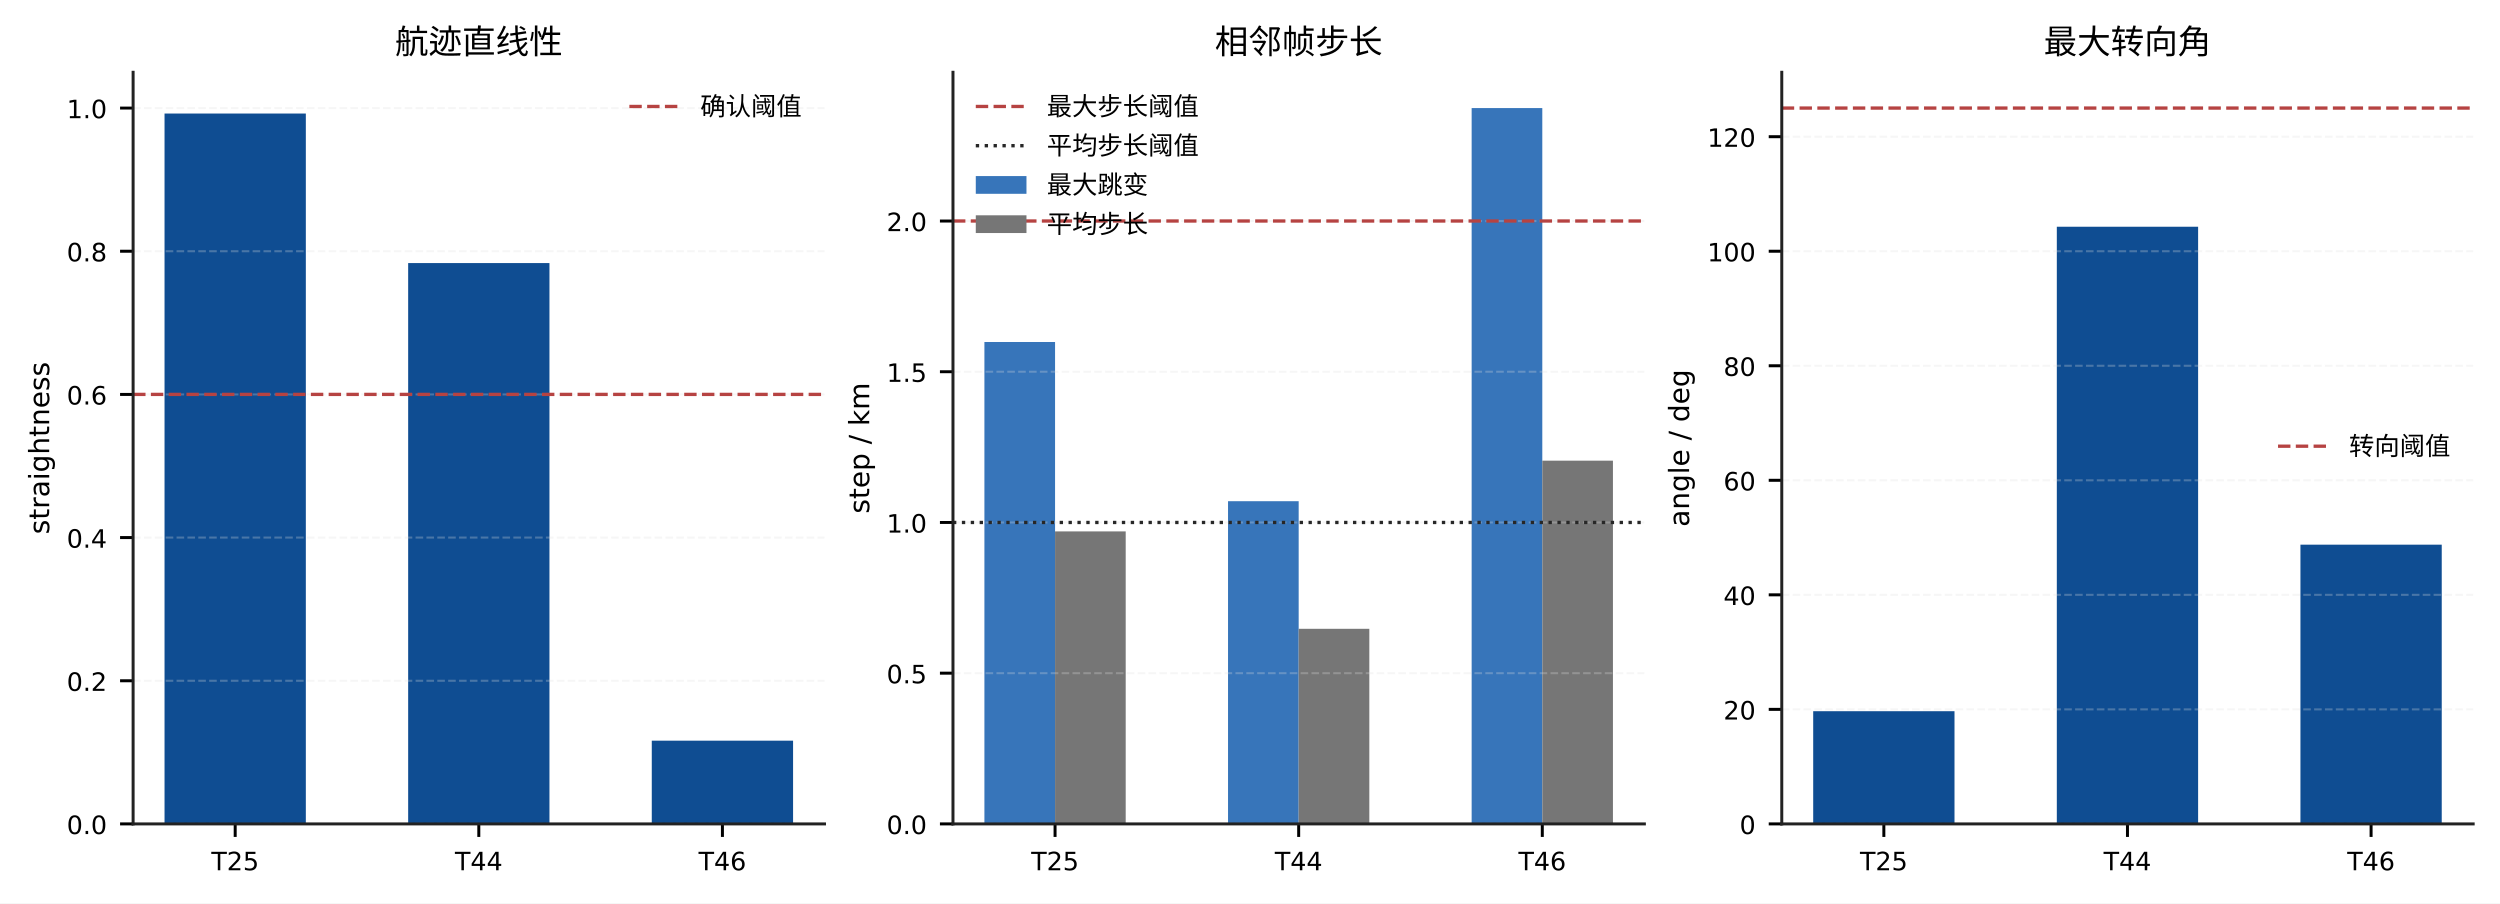
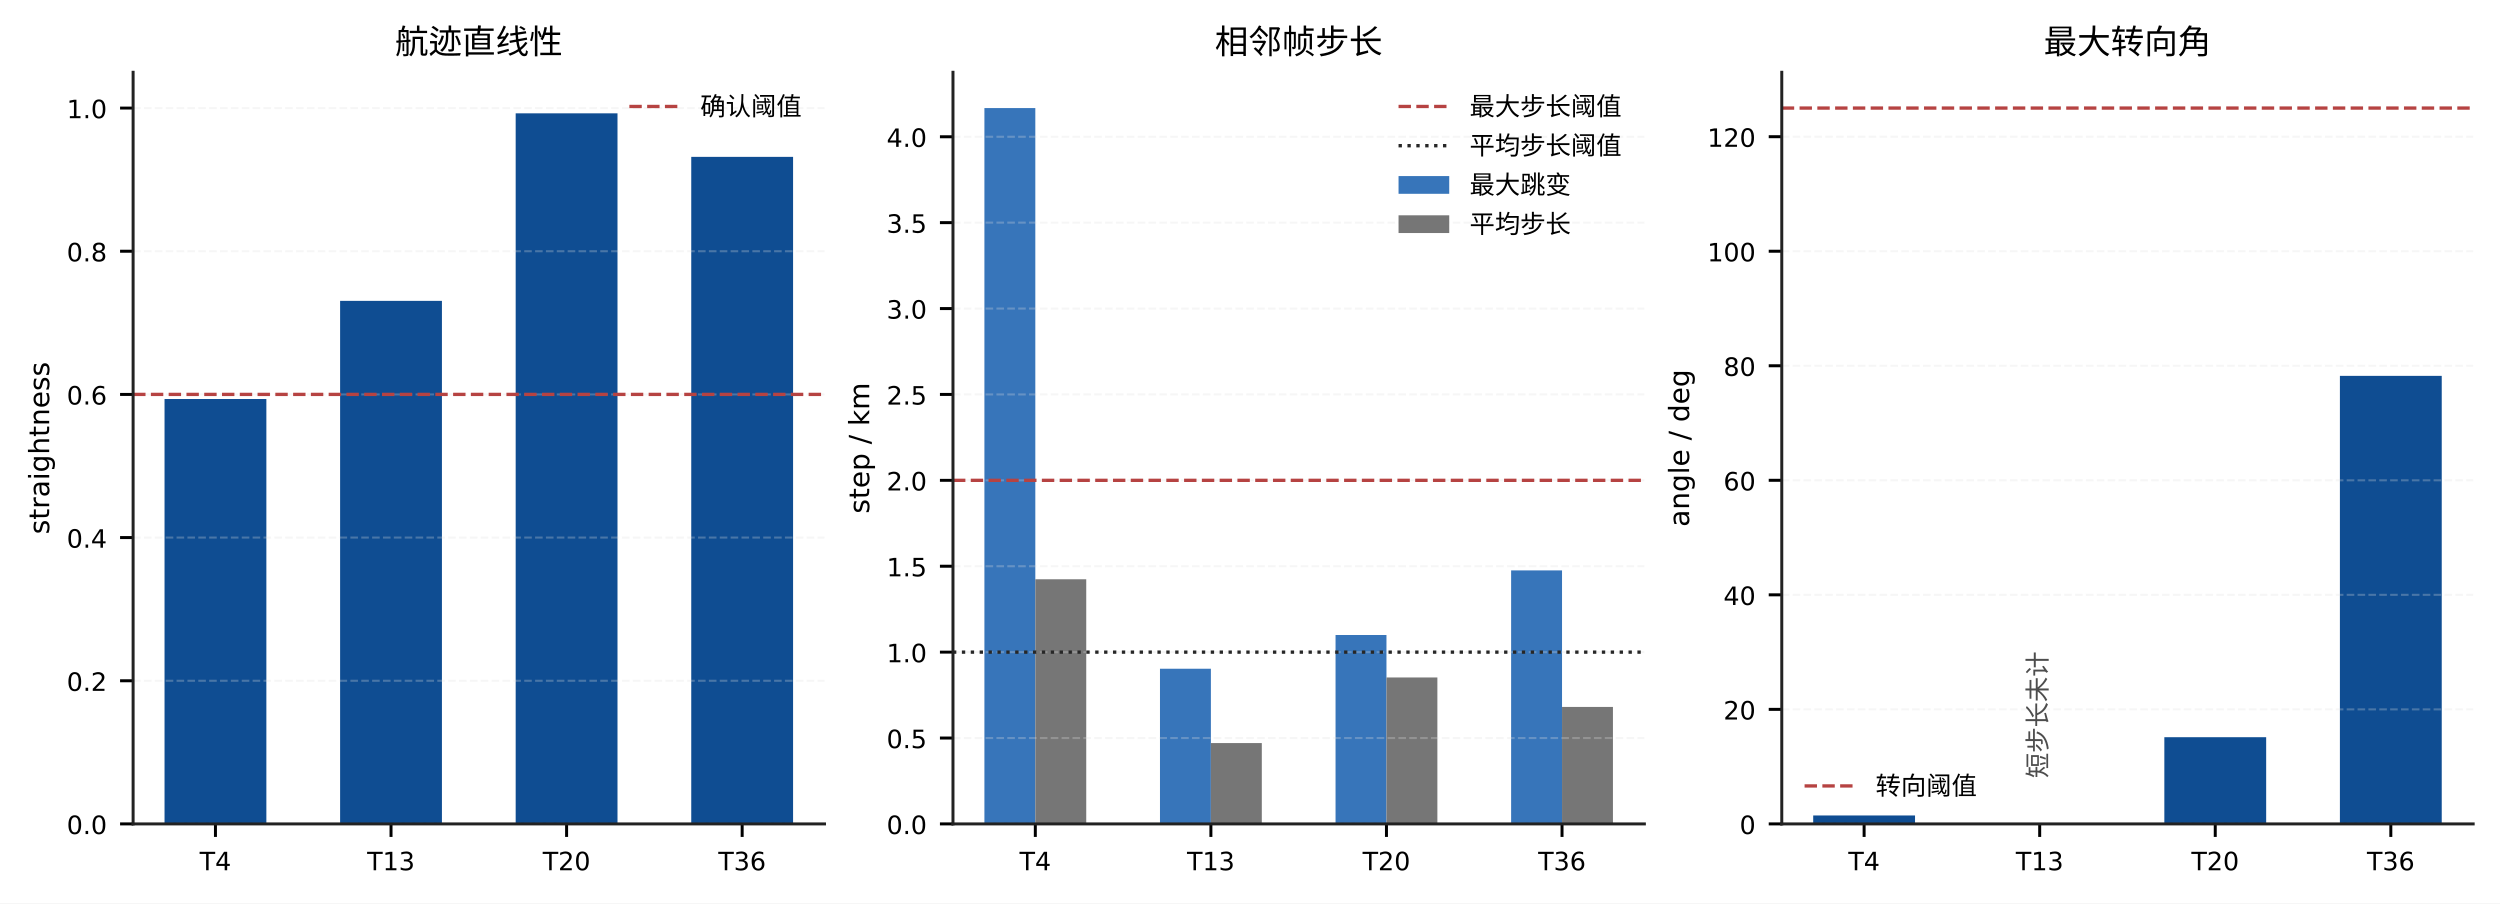
<svg xmlns="http://www.w3.org/2000/svg" xmlns:xlink="http://www.w3.org/1999/xlink" width="670.8pt" height="242.4pt" viewBox="0 0 670.8 242.4" version="1.1">
  <defs>
    <style type="text/css">*{stroke-linejoin: round; stroke-linecap: butt}</style>
  </defs>
  <g id="figure_1">
    <g id="patch_1">
      <path d="M 0 242.4  L 670.8 242.4  L 670.8 0  L 0 0  z " style="fill: #ffffff" />
    </g>
    <g id="axes_1">
      <g id="patch_2">
        <path d="M 35.716 221.073  L 221.231 221.073  L 221.231 19.394  L 35.716 19.394  z " style="fill: #ffffff" />
      </g>
      <g id="patch_3">
-         <path d="M 44.148 221.073  L 82.062 221.073  L 82.062 30.472  L 44.148 30.472  z " clip-path="url(#pb27708145b)" style="fill: #0f4d92" />
+         <path d="M 44.148 221.073  L 71.471 221.073  L 71.471 107.061  L 44.148 107.061  z " clip-path="url(#p2ac6fad73e)" style="fill: #0f4d92" />
      </g>
      <g id="patch_4">
-         <path d="M 109.516 221.073  L 147.43 221.073  L 147.43 70.592  L 109.516 70.592  z " clip-path="url(#pb27708145b)" style="fill: #0f4d92" />
+         <path d="M 91.257 221.073  L 118.58 221.073  L 118.58 80.725  L 91.257 80.725  z " clip-path="url(#p2ac6fad73e)" style="fill: #0f4d92" />
      </g>
      <g id="patch_5">
-         <path d="M 174.884 221.073  L 212.798 221.073  L 212.798 198.736  L 174.884 198.736  z " clip-path="url(#pb27708145b)" style="fill: #0f4d92" />
+         <path d="M 138.366 221.073  L 165.689 221.073  L 165.689 30.404  L 138.366 30.404  z " clip-path="url(#p2ac6fad73e)" style="fill: #0f4d92" />
+       </g>
+       <g id="patch_6">
+         <path d="M 185.475 221.073  L 212.798 221.073  L 212.798 42.083  L 185.475 42.083  z " clip-path="url(#p2ac6fad73e)" style="fill: #0f4d92" />
      </g>
      <g id="matplotlib.axis_1">
        <g id="xtick_1">
          <g id="line2d_1">
            <defs>
-               <path id="ma28306d5e5" d="M 0 0  L 0 3.5  " style="stroke: #000000; stroke-width: 0.8" />
+               <path id="m07ce6a4bc1" d="M 0 0  L 0 3.5  " style="stroke: #000000; stroke-width: 0.8" />
            </defs>
            <g>
-               <use xlink:href="#ma28306d5e5" x="63.105" y="221.073" style="stroke: #000000; stroke-width: 0.8" />
+               <use xlink:href="#m07ce6a4bc1" x="57.81" y="221.073" style="stroke: #000000; stroke-width: 0.8" />
            </g>
          </g>
          <g id="text_1">
-             <text style="font-size: 6.8px; font-family: 'Microsoft YaHei', 'SimHei', 'Arial Unicode MS', 'DejaVu Sans', sans-serif; text-anchor: middle" x="63.105" y="233.509" transform="rotate(-0 63.10484 233.5091)">T25</text>
+             <text style="font-size: 6.8px; font-family: 'Microsoft YaHei', 'SimHei', 'Arial Unicode MS', 'DejaVu Sans', sans-serif; text-anchor: middle" x="57.81" y="233.509" transform="rotate(-0 57.80965 233.5091)">T4</text>
          </g>
        </g>
        <g id="xtick_2">
          <g id="line2d_2">
            <g>
-               <use xlink:href="#ma28306d5e5" x="128.473" y="221.073" style="stroke: #000000; stroke-width: 0.8" />
+               <use xlink:href="#m07ce6a4bc1" x="104.919" y="221.073" style="stroke: #000000; stroke-width: 0.8" />
            </g>
          </g>
          <g id="text_2">
-             <text style="font-size: 6.8px; font-family: 'Microsoft YaHei', 'SimHei', 'Arial Unicode MS', 'DejaVu Sans', sans-serif; text-anchor: middle" x="128.473" y="233.509" transform="rotate(-0 128.4731 233.5091)">T44</text>
+             <text style="font-size: 6.8px; font-family: 'Microsoft YaHei', 'SimHei', 'Arial Unicode MS', 'DejaVu Sans', sans-serif; text-anchor: middle" x="104.919" y="233.509" transform="rotate(-0 104.9186 233.5091)">T13</text>
          </g>
        </g>
        <g id="xtick_3">
          <g id="line2d_3">
            <g>
-               <use xlink:href="#ma28306d5e5" x="193.841" y="221.073" style="stroke: #000000; stroke-width: 0.8" />
+               <use xlink:href="#m07ce6a4bc1" x="152.028" y="221.073" style="stroke: #000000; stroke-width: 0.8" />
            </g>
          </g>
          <g id="text_3">
-             <text style="font-size: 6.8px; font-family: 'Microsoft YaHei', 'SimHei', 'Arial Unicode MS', 'DejaVu Sans', sans-serif; text-anchor: middle" x="193.841" y="233.509" transform="rotate(-0 193.8413 233.5091)">T46</text>
+             <text style="font-size: 6.8px; font-family: 'Microsoft YaHei', 'SimHei', 'Arial Unicode MS', 'DejaVu Sans', sans-serif; text-anchor: middle" x="152.028" y="233.509" transform="rotate(-0 152.0275 233.5091)">T20</text>
+           </g>
+         </g>
+         <g id="xtick_4">
+           <g id="line2d_4">
+             <g>
+               <use xlink:href="#m07ce6a4bc1" x="199.136" y="221.073" style="stroke: #000000; stroke-width: 0.8" />
+             </g>
+           </g>
+           <g id="text_4">
+             <text style="font-size: 6.8px; font-family: 'Microsoft YaHei', 'SimHei', 'Arial Unicode MS', 'DejaVu Sans', sans-serif; text-anchor: middle" x="199.136" y="233.509" transform="rotate(-0 199.1365 233.5091)">T36</text>
          </g>
        </g>
      </g>
      <g id="matplotlib.axis_2">
        <g id="ytick_1">
-           <g id="line2d_4">
-             <path d="M 35.716 221.073  L 221.231 221.073  " clip-path="url(#pb27708145b)" style="fill: none; stroke-dasharray: 2.035,0.88; stroke-dashoffset: 0; stroke: #dddddd; stroke-opacity: 0.28; stroke-width: 0.55" />
-           </g>
          <g id="line2d_5">
+             <path d="M 35.716 221.073  L 221.231 221.073  " clip-path="url(#p2ac6fad73e)" style="fill: none; stroke-dasharray: 2.035,0.88; stroke-dashoffset: 0; stroke: #dddddd; stroke-opacity: 0.28; stroke-width: 0.55" />
+           </g>
+           <g id="line2d_6">
            <defs>
-               <path id="m99a72891ca" d="M 0 0  L -3.5 0  " style="stroke: #000000; stroke-width: 0.8" />
+               <path id="m6a4cc29d88" d="M 0 0  L -3.5 0  " style="stroke: #000000; stroke-width: 0.8" />
            </defs>
            <g>
-               <use xlink:href="#m99a72891ca" x="35.716" y="221.073" style="stroke: #000000; stroke-width: 0.8" />
-             </g>
-           </g>
-           <g id="text_4">
+               <use xlink:href="#m6a4cc29d88" x="35.716" y="221.073" style="stroke: #000000; stroke-width: 0.8" />
+             </g>
+           </g>
+           <g id="text_5">
            <text style="font-size: 6.8px; font-family: 'Microsoft YaHei', 'SimHei', 'Arial Unicode MS', 'DejaVu Sans', sans-serif; text-anchor: end" x="28.716" y="223.791" transform="rotate(-0 28.71556 223.7912)">0.0</text>
          </g>
        </g>
        <g id="ytick_2">
-           <g id="line2d_6">
-             <path d="M 35.716 182.658  L 221.231 182.658  " clip-path="url(#pb27708145b)" style="fill: none; stroke-dasharray: 2.035,0.88; stroke-dashoffset: 0; stroke: #dddddd; stroke-opacity: 0.28; stroke-width: 0.55" />
-           </g>
          <g id="line2d_7">
-             <g>
-               <use xlink:href="#m99a72891ca" x="35.716" y="182.658" style="stroke: #000000; stroke-width: 0.8" />
-             </g>
-           </g>
-           <g id="text_5">
+             <path d="M 35.716 182.658  L 221.231 182.658  " clip-path="url(#p2ac6fad73e)" style="fill: none; stroke-dasharray: 2.035,0.88; stroke-dashoffset: 0; stroke: #dddddd; stroke-opacity: 0.28; stroke-width: 0.55" />
+           </g>
+           <g id="line2d_8">
+             <g>
+               <use xlink:href="#m6a4cc29d88" x="35.716" y="182.658" style="stroke: #000000; stroke-width: 0.8" />
+             </g>
+           </g>
+           <g id="text_6">
            <text style="font-size: 6.8px; font-family: 'Microsoft YaHei', 'SimHei', 'Arial Unicode MS', 'DejaVu Sans', sans-serif; text-anchor: end" x="28.716" y="185.376" transform="rotate(-0 28.71556 185.3762)">0.2</text>
          </g>
        </g>
        <g id="ytick_3">
-           <g id="line2d_8">
-             <path d="M 35.716 144.243  L 221.231 144.243  " clip-path="url(#pb27708145b)" style="fill: none; stroke-dasharray: 2.035,0.88; stroke-dashoffset: 0; stroke: #dddddd; stroke-opacity: 0.28; stroke-width: 0.55" />
-           </g>
          <g id="line2d_9">
-             <g>
-               <use xlink:href="#m99a72891ca" x="35.716" y="144.243" style="stroke: #000000; stroke-width: 0.8" />
-             </g>
-           </g>
-           <g id="text_6">
+             <path d="M 35.716 144.243  L 221.231 144.243  " clip-path="url(#p2ac6fad73e)" style="fill: none; stroke-dasharray: 2.035,0.88; stroke-dashoffset: 0; stroke: #dddddd; stroke-opacity: 0.28; stroke-width: 0.55" />
+           </g>
+           <g id="line2d_10">
+             <g>
+               <use xlink:href="#m6a4cc29d88" x="35.716" y="144.243" style="stroke: #000000; stroke-width: 0.8" />
+             </g>
+           </g>
+           <g id="text_7">
            <text style="font-size: 6.8px; font-family: 'Microsoft YaHei', 'SimHei', 'Arial Unicode MS', 'DejaVu Sans', sans-serif; text-anchor: end" x="28.716" y="146.961" transform="rotate(-0 28.71556 146.9611)">0.4</text>
          </g>
        </g>
        <g id="ytick_4">
-           <g id="line2d_10">
-             <path d="M 35.716 105.828  L 221.231 105.828  " clip-path="url(#pb27708145b)" style="fill: none; stroke-dasharray: 2.035,0.88; stroke-dashoffset: 0; stroke: #dddddd; stroke-opacity: 0.28; stroke-width: 0.55" />
-           </g>
          <g id="line2d_11">
-             <g>
-               <use xlink:href="#m99a72891ca" x="35.716" y="105.828" style="stroke: #000000; stroke-width: 0.8" />
-             </g>
-           </g>
-           <g id="text_7">
+             <path d="M 35.716 105.828  L 221.231 105.828  " clip-path="url(#p2ac6fad73e)" style="fill: none; stroke-dasharray: 2.035,0.88; stroke-dashoffset: 0; stroke: #dddddd; stroke-opacity: 0.28; stroke-width: 0.55" />
+           </g>
+           <g id="line2d_12">
+             <g>
+               <use xlink:href="#m6a4cc29d88" x="35.716" y="105.828" style="stroke: #000000; stroke-width: 0.8" />
+             </g>
+           </g>
+           <g id="text_8">
            <text style="font-size: 6.8px; font-family: 'Microsoft YaHei', 'SimHei', 'Arial Unicode MS', 'DejaVu Sans', sans-serif; text-anchor: end" x="28.716" y="108.546" transform="rotate(-0 28.71556 108.5461)">0.6</text>
          </g>
        </g>
        <g id="ytick_5">
-           <g id="line2d_12">
-             <path d="M 35.716 67.413  L 221.231 67.413  " clip-path="url(#pb27708145b)" style="fill: none; stroke-dasharray: 2.035,0.88; stroke-dashoffset: 0; stroke: #dddddd; stroke-opacity: 0.28; stroke-width: 0.55" />
-           </g>
          <g id="line2d_13">
-             <g>
-               <use xlink:href="#m99a72891ca" x="35.716" y="67.413" style="stroke: #000000; stroke-width: 0.8" />
-             </g>
-           </g>
-           <g id="text_8">
+             <path d="M 35.716 67.413  L 221.231 67.413  " clip-path="url(#p2ac6fad73e)" style="fill: none; stroke-dasharray: 2.035,0.88; stroke-dashoffset: 0; stroke: #dddddd; stroke-opacity: 0.28; stroke-width: 0.55" />
+           </g>
+           <g id="line2d_14">
+             <g>
+               <use xlink:href="#m6a4cc29d88" x="35.716" y="67.413" style="stroke: #000000; stroke-width: 0.8" />
+             </g>
+           </g>
+           <g id="text_9">
            <text style="font-size: 6.8px; font-family: 'Microsoft YaHei', 'SimHei', 'Arial Unicode MS', 'DejaVu Sans', sans-serif; text-anchor: end" x="28.716" y="70.131" transform="rotate(-0 28.71556 70.13105)">0.8</text>
          </g>
        </g>
        <g id="ytick_6">
-           <g id="line2d_14">
-             <path d="M 35.716 28.998  L 221.231 28.998  " clip-path="url(#pb27708145b)" style="fill: none; stroke-dasharray: 2.035,0.88; stroke-dashoffset: 0; stroke: #dddddd; stroke-opacity: 0.28; stroke-width: 0.55" />
-           </g>
          <g id="line2d_15">
-             <g>
-               <use xlink:href="#m99a72891ca" x="35.716" y="28.998" style="stroke: #000000; stroke-width: 0.8" />
-             </g>
-           </g>
-           <g id="text_9">
+             <path d="M 35.716 28.998  L 221.231 28.998  " clip-path="url(#p2ac6fad73e)" style="fill: none; stroke-dasharray: 2.035,0.88; stroke-dashoffset: 0; stroke: #dddddd; stroke-opacity: 0.28; stroke-width: 0.55" />
+           </g>
+           <g id="line2d_16">
+             <g>
+               <use xlink:href="#m6a4cc29d88" x="35.716" y="28.998" style="stroke: #000000; stroke-width: 0.8" />
+             </g>
+           </g>
+           <g id="text_10">
            <text style="font-size: 6.8px; font-family: 'Microsoft YaHei', 'SimHei', 'Arial Unicode MS', 'DejaVu Sans', sans-serif; text-anchor: end" x="28.716" y="31.716" transform="rotate(-0 28.71556 31.71601)">1.0</text>
          </g>
        </g>
-         <g id="text_10">
+         <g id="text_11">
          <text style="font-size: 7.5px; font-family: 'Microsoft YaHei', 'SimHei', 'Arial Unicode MS', 'DejaVu Sans', sans-serif; text-anchor: middle" x="13.195" y="120.234" transform="rotate(-90 13.19531 120.2339)">straightness</text>
        </g>
      </g>
-       <g id="line2d_16">
-         <path d="M 35.716 105.828  L 221.231 105.828  " clip-path="url(#pb27708145b)" style="fill: none; stroke-dasharray: 3.33,1.44; stroke-dashoffset: 0; stroke: #b64342; stroke-width: 0.9" />
-       </g>
-       <g id="patch_6">
+       <g id="line2d_17">
+         <path d="M 35.716 105.828  L 221.231 105.828  " clip-path="url(#p2ac6fad73e)" style="fill: none; stroke-dasharray: 3.33,1.44; stroke-dashoffset: 0; stroke: #b64342; stroke-width: 0.9" />
+       </g>
+       <g id="patch_7">
        <path d="M 35.716 221.073  L 35.716 19.394  " style="fill: none; stroke: #222222; stroke-width: 0.8; stroke-linejoin: miter; stroke-linecap: square" />
      </g>
-       <g id="patch_7">
+       <g id="patch_8">
        <path d="M 35.716 221.073  L 221.231 221.073  " style="fill: none; stroke: #222222; stroke-width: 0.8; stroke-linejoin: miter; stroke-linecap: square" />
      </g>
-       <g id="text_11">
+       <g id="text_12">
        <text style="font-size: 9px; font-family: 'Microsoft YaHei', 'SimHei', 'Arial Unicode MS', 'DejaVu Sans', sans-serif; text-anchor: middle" x="128.473" y="14.394" transform="rotate(-0 128.4731 14.39438)">航迹直线性</text>
      </g>
      <g id="legend_1">
-         <g id="line2d_17">
+         <g id="line2d_18">
          <path d="M 168.871 28.57  L 175.671 28.57  L 182.471 28.57  " style="fill: none; stroke-dasharray: 3.33,1.44; stroke-dashoffset: 0; stroke: #b64342; stroke-width: 0.9" />
        </g>
-         <g id="text_12">
+         <g id="text_13">
          <text style="font-size: 6.8px; font-family: 'Microsoft YaHei', 'SimHei', 'Arial Unicode MS', 'DejaVu Sans', sans-serif; text-anchor: start" x="187.911" y="30.95" transform="rotate(-0 187.9106 30.95012)">确认阈值</text>
        </g>
      </g>
    </g>
    <g id="axes_2">
-       <g id="patch_8">
+       <g id="patch_9">
        <path d="M 255.703 221.073  L 441.218 221.073  L 441.218 19.394  L 255.703 19.394  z " style="fill: #ffffff" />
      </g>
-       <g id="patch_9">
-         <path d="M 264.136 221.073  L 283.093 221.073  L 283.093 91.765  L 264.136 91.765  z " clip-path="url(#p3ce27d2a89)" style="fill: #3775ba" />
-       </g>
      <g id="patch_10">
-         <path d="M 329.504 221.073  L 348.461 221.073  L 348.461 134.475  L 329.504 134.475  z " clip-path="url(#p3ce27d2a89)" style="fill: #3775ba" />
+         <path d="M 264.136 221.073  L 277.797 221.073  L 277.797 28.998  L 264.136 28.998  z " clip-path="url(#p04aaf8a6c7)" style="fill: #3775ba" />
      </g>
      <g id="patch_11">
-         <path d="M 394.872 221.073  L 413.829 221.073  L 413.829 28.998  L 394.872 28.998  z " clip-path="url(#p3ce27d2a89)" style="fill: #3775ba" />
+         <path d="M 311.245 221.073  L 324.906 221.073  L 324.906 179.431  L 311.245 179.431  z " clip-path="url(#p04aaf8a6c7)" style="fill: #3775ba" />
      </g>
      <g id="patch_12">
-         <path d="M 283.093 221.073  L 302.049 221.073  L 302.049 142.587  L 283.093 142.587  z " clip-path="url(#p3ce27d2a89)" style="fill: #767676" />
+         <path d="M 358.354 221.073  L 372.015 221.073  L 372.015 170.389  L 358.354 170.389  z " clip-path="url(#p04aaf8a6c7)" style="fill: #3775ba" />
      </g>
      <g id="patch_13">
-         <path d="M 348.461 221.073  L 367.418 221.073  L 367.418 168.72  L 348.461 168.72  z " clip-path="url(#p3ce27d2a89)" style="fill: #767676" />
+         <path d="M 405.463 221.073  L 419.124 221.073  L 419.124 153.053  L 405.463 153.053  z " clip-path="url(#p04aaf8a6c7)" style="fill: #3775ba" />
      </g>
      <g id="patch_14">
-         <path d="M 413.829 221.073  L 432.786 221.073  L 432.786 123.614  L 413.829 123.614  z " clip-path="url(#p3ce27d2a89)" style="fill: #767676" />
+         <path d="M 277.797 221.073  L 291.459 221.073  L 291.459 155.424  L 277.797 155.424  z " clip-path="url(#p04aaf8a6c7)" style="fill: #767676" />
+       </g>
+       <g id="patch_15">
+         <path d="M 324.906 221.073  L 338.568 221.073  L 338.568 199.384  L 324.906 199.384  z " clip-path="url(#p04aaf8a6c7)" style="fill: #767676" />
+       </g>
+       <g id="patch_16">
+         <path d="M 372.015 221.073  L 385.677 221.073  L 385.677 181.776  L 372.015 181.776  z " clip-path="url(#p04aaf8a6c7)" style="fill: #767676" />
+       </g>
+       <g id="patch_17">
+         <path d="M 419.124 221.073  L 432.786 221.073  L 432.786 189.687  L 419.124 189.687  z " clip-path="url(#p04aaf8a6c7)" style="fill: #767676" />
      </g>
      <g id="matplotlib.axis_3">
-         <g id="xtick_4">
-           <g id="line2d_18">
-             <g>
-               <use xlink:href="#ma28306d5e5" x="283.093" y="221.073" style="stroke: #000000; stroke-width: 0.8" />
-             </g>
-           </g>
-           <g id="text_13">
-             <text style="font-size: 6.8px; font-family: 'Microsoft YaHei', 'SimHei', 'Arial Unicode MS', 'DejaVu Sans', sans-serif; text-anchor: middle" x="283.093" y="233.509" transform="rotate(-0 283.0925 233.5091)">T25</text>
-           </g>
-         </g>
        <g id="xtick_5">
          <g id="line2d_19">
            <g>
-               <use xlink:href="#ma28306d5e5" x="348.461" y="221.073" style="stroke: #000000; stroke-width: 0.8" />
+               <use xlink:href="#m07ce6a4bc1" x="277.797" y="221.073" style="stroke: #000000; stroke-width: 0.8" />
            </g>
          </g>
          <g id="text_14">
-             <text style="font-size: 6.8px; font-family: 'Microsoft YaHei', 'SimHei', 'Arial Unicode MS', 'DejaVu Sans', sans-serif; text-anchor: middle" x="348.461" y="233.509" transform="rotate(-0 348.4607 233.5091)">T44</text>
+             <text style="font-size: 6.8px; font-family: 'Microsoft YaHei', 'SimHei', 'Arial Unicode MS', 'DejaVu Sans', sans-serif; text-anchor: middle" x="277.797" y="233.509" transform="rotate(-0 277.7973 233.5091)">T4</text>
          </g>
        </g>
        <g id="xtick_6">
          <g id="line2d_20">
            <g>
-               <use xlink:href="#ma28306d5e5" x="413.829" y="221.073" style="stroke: #000000; stroke-width: 0.8" />
+               <use xlink:href="#m07ce6a4bc1" x="324.906" y="221.073" style="stroke: #000000; stroke-width: 0.8" />
            </g>
          </g>
          <g id="text_15">
-             <text style="font-size: 6.8px; font-family: 'Microsoft YaHei', 'SimHei', 'Arial Unicode MS', 'DejaVu Sans', sans-serif; text-anchor: middle" x="413.829" y="233.509" transform="rotate(-0 413.829 233.5091)">T46</text>
+             <text style="font-size: 6.8px; font-family: 'Microsoft YaHei', 'SimHei', 'Arial Unicode MS', 'DejaVu Sans', sans-serif; text-anchor: middle" x="324.906" y="233.509" transform="rotate(-0 324.9063 233.5091)">T13</text>
+           </g>
+         </g>
+         <g id="xtick_7">
+           <g id="line2d_21">
+             <g>
+               <use xlink:href="#m07ce6a4bc1" x="372.015" y="221.073" style="stroke: #000000; stroke-width: 0.8" />
+             </g>
+           </g>
+           <g id="text_16">
+             <text style="font-size: 6.8px; font-family: 'Microsoft YaHei', 'SimHei', 'Arial Unicode MS', 'DejaVu Sans', sans-serif; text-anchor: middle" x="372.015" y="233.509" transform="rotate(-0 372.0152 233.5091)">T20</text>
+           </g>
+         </g>
+         <g id="xtick_8">
+           <g id="line2d_22">
+             <g>
+               <use xlink:href="#m07ce6a4bc1" x="419.124" y="221.073" style="stroke: #000000; stroke-width: 0.8" />
+             </g>
+           </g>
+           <g id="text_17">
+             <text style="font-size: 6.8px; font-family: 'Microsoft YaHei', 'SimHei', 'Arial Unicode MS', 'DejaVu Sans', sans-serif; text-anchor: middle" x="419.124" y="233.509" transform="rotate(-0 419.1241 233.5091)">T36</text>
          </g>
        </g>
      </g>
      <g id="matplotlib.axis_4">
        <g id="ytick_7">
-           <g id="line2d_21">
-             <path d="M 255.703 221.073  L 441.218 221.073  " clip-path="url(#p3ce27d2a89)" style="fill: none; stroke-dasharray: 2.035,0.88; stroke-dashoffset: 0; stroke: #dddddd; stroke-opacity: 0.28; stroke-width: 0.55" />
-           </g>
-           <g id="line2d_22">
-             <g>
-               <use xlink:href="#m99a72891ca" x="255.703" y="221.073" style="stroke: #000000; stroke-width: 0.8" />
-             </g>
-           </g>
-           <g id="text_16">
+           <g id="line2d_23">
+             <path d="M 255.703 221.073  L 441.218 221.073  " clip-path="url(#p04aaf8a6c7)" style="fill: none; stroke-dasharray: 2.035,0.88; stroke-dashoffset: 0; stroke: #dddddd; stroke-opacity: 0.28; stroke-width: 0.55" />
+           </g>
+           <g id="line2d_24">
+             <g>
+               <use xlink:href="#m6a4cc29d88" x="255.703" y="221.073" style="stroke: #000000; stroke-width: 0.8" />
+             </g>
+           </g>
+           <g id="text_18">
            <text style="font-size: 6.8px; font-family: 'Microsoft YaHei', 'SimHei', 'Arial Unicode MS', 'DejaVu Sans', sans-serif; text-anchor: end" x="248.703" y="223.791" transform="rotate(-0 248.7032 223.7912)">0.0</text>
          </g>
        </g>
        <g id="ytick_8">
-           <g id="line2d_23">
-             <path d="M 255.703 180.631  L 441.218 180.631  " clip-path="url(#p3ce27d2a89)" style="fill: none; stroke-dasharray: 2.035,0.88; stroke-dashoffset: 0; stroke: #dddddd; stroke-opacity: 0.28; stroke-width: 0.55" />
-           </g>
-           <g id="line2d_24">
-             <g>
-               <use xlink:href="#m99a72891ca" x="255.703" y="180.631" style="stroke: #000000; stroke-width: 0.8" />
-             </g>
-           </g>
-           <g id="text_17">
-             <text style="font-size: 6.8px; font-family: 'Microsoft YaHei', 'SimHei', 'Arial Unicode MS', 'DejaVu Sans', sans-serif; text-anchor: end" x="248.703" y="183.348" transform="rotate(-0 248.7032 183.3484)">0.5</text>
+           <g id="line2d_25">
+             <path d="M 255.703 198.026  L 441.218 198.026  " clip-path="url(#p04aaf8a6c7)" style="fill: none; stroke-dasharray: 2.035,0.88; stroke-dashoffset: 0; stroke: #dddddd; stroke-opacity: 0.28; stroke-width: 0.55" />
+           </g>
+           <g id="line2d_26">
+             <g>
+               <use xlink:href="#m6a4cc29d88" x="255.703" y="198.026" style="stroke: #000000; stroke-width: 0.8" />
+             </g>
+           </g>
+           <g id="text_19">
+             <text style="font-size: 6.8px; font-family: 'Microsoft YaHei', 'SimHei', 'Arial Unicode MS', 'DejaVu Sans', sans-serif; text-anchor: end" x="248.703" y="200.744" transform="rotate(-0 248.7032 200.7439)">0.5</text>
          </g>
        </g>
        <g id="ytick_9">
-           <g id="line2d_25">
-             <path d="M 255.703 140.188  L 441.218 140.188  " clip-path="url(#p3ce27d2a89)" style="fill: none; stroke-dasharray: 2.035,0.88; stroke-dashoffset: 0; stroke: #dddddd; stroke-opacity: 0.28; stroke-width: 0.55" />
-           </g>
-           <g id="line2d_26">
-             <g>
-               <use xlink:href="#m99a72891ca" x="255.703" y="140.188" style="stroke: #000000; stroke-width: 0.8" />
-             </g>
-           </g>
-           <g id="text_18">
-             <text style="font-size: 6.8px; font-family: 'Microsoft YaHei', 'SimHei', 'Arial Unicode MS', 'DejaVu Sans', sans-serif; text-anchor: end" x="248.703" y="142.906" transform="rotate(-0 248.7032 142.9056)">1.0</text>
+           <g id="line2d_27">
+             <path d="M 255.703 174.979  L 441.218 174.979  " clip-path="url(#p04aaf8a6c7)" style="fill: none; stroke-dasharray: 2.035,0.88; stroke-dashoffset: 0; stroke: #dddddd; stroke-opacity: 0.28; stroke-width: 0.55" />
+           </g>
+           <g id="line2d_28">
+             <g>
+               <use xlink:href="#m6a4cc29d88" x="255.703" y="174.979" style="stroke: #000000; stroke-width: 0.8" />
+             </g>
+           </g>
+           <g id="text_20">
+             <text style="font-size: 6.8px; font-family: 'Microsoft YaHei', 'SimHei', 'Arial Unicode MS', 'DejaVu Sans', sans-serif; text-anchor: end" x="248.703" y="177.697" transform="rotate(-0 248.7032 177.6966)">1.0</text>
          </g>
        </g>
        <g id="ytick_10">
-           <g id="line2d_27">
-             <path d="M 255.703 99.745  L 441.218 99.745  " clip-path="url(#p3ce27d2a89)" style="fill: none; stroke-dasharray: 2.035,0.88; stroke-dashoffset: 0; stroke: #dddddd; stroke-opacity: 0.28; stroke-width: 0.55" />
-           </g>
-           <g id="line2d_28">
-             <g>
-               <use xlink:href="#m99a72891ca" x="255.703" y="99.745" style="stroke: #000000; stroke-width: 0.8" />
-             </g>
-           </g>
-           <g id="text_19">
-             <text style="font-size: 6.8px; font-family: 'Microsoft YaHei', 'SimHei', 'Arial Unicode MS', 'DejaVu Sans', sans-serif; text-anchor: end" x="248.703" y="102.463" transform="rotate(-0 248.7032 102.4629)">1.5</text>
+           <g id="line2d_29">
+             <path d="M 255.703 151.931  L 441.218 151.931  " clip-path="url(#p04aaf8a6c7)" style="fill: none; stroke-dasharray: 2.035,0.88; stroke-dashoffset: 0; stroke: #dddddd; stroke-opacity: 0.28; stroke-width: 0.55" />
+           </g>
+           <g id="line2d_30">
+             <g>
+               <use xlink:href="#m6a4cc29d88" x="255.703" y="151.931" style="stroke: #000000; stroke-width: 0.8" />
+             </g>
+           </g>
+           <g id="text_21">
+             <text style="font-size: 6.8px; font-family: 'Microsoft YaHei', 'SimHei', 'Arial Unicode MS', 'DejaVu Sans', sans-serif; text-anchor: end" x="248.703" y="154.649" transform="rotate(-0 248.7032 154.6493)">1.5</text>
          </g>
        </g>
        <g id="ytick_11">
-           <g id="line2d_29">
-             <path d="M 255.703 59.302  L 441.218 59.302  " clip-path="url(#p3ce27d2a89)" style="fill: none; stroke-dasharray: 2.035,0.88; stroke-dashoffset: 0; stroke: #dddddd; stroke-opacity: 0.28; stroke-width: 0.55" />
-           </g>
-           <g id="line2d_30">
-             <g>
-               <use xlink:href="#m99a72891ca" x="255.703" y="59.302" style="stroke: #000000; stroke-width: 0.8" />
-             </g>
-           </g>
-           <g id="text_20">
-             <text style="font-size: 6.8px; font-family: 'Microsoft YaHei', 'SimHei', 'Arial Unicode MS', 'DejaVu Sans', sans-serif; text-anchor: end" x="248.703" y="62.02" transform="rotate(-0 248.7032 62.02007)">2.0</text>
-           </g>
-         </g>
-         <g id="text_21">
+           <g id="line2d_31">
+             <path d="M 255.703 128.884  L 441.218 128.884  " clip-path="url(#p04aaf8a6c7)" style="fill: none; stroke-dasharray: 2.035,0.88; stroke-dashoffset: 0; stroke: #dddddd; stroke-opacity: 0.28; stroke-width: 0.55" />
+           </g>
+           <g id="line2d_32">
+             <g>
+               <use xlink:href="#m6a4cc29d88" x="255.703" y="128.884" style="stroke: #000000; stroke-width: 0.8" />
+             </g>
+           </g>
+           <g id="text_22">
+             <text style="font-size: 6.8px; font-family: 'Microsoft YaHei', 'SimHei', 'Arial Unicode MS', 'DejaVu Sans', sans-serif; text-anchor: end" x="248.703" y="131.602" transform="rotate(-0 248.7032 131.602)">2.0</text>
+           </g>
+         </g>
+         <g id="ytick_12">
+           <g id="line2d_33">
+             <path d="M 255.703 105.837  L 441.218 105.837  " clip-path="url(#p04aaf8a6c7)" style="fill: none; stroke-dasharray: 2.035,0.88; stroke-dashoffset: 0; stroke: #dddddd; stroke-opacity: 0.28; stroke-width: 0.55" />
+           </g>
+           <g id="line2d_34">
+             <g>
+               <use xlink:href="#m6a4cc29d88" x="255.703" y="105.837" style="stroke: #000000; stroke-width: 0.8" />
+             </g>
+           </g>
+           <g id="text_23">
+             <text style="font-size: 6.8px; font-family: 'Microsoft YaHei', 'SimHei', 'Arial Unicode MS', 'DejaVu Sans', sans-serif; text-anchor: end" x="248.703" y="108.555" transform="rotate(-0 248.7032 108.5547)">2.5</text>
+           </g>
+         </g>
+         <g id="ytick_13">
+           <g id="line2d_35">
+             <path d="M 255.703 82.789  L 441.218 82.789  " clip-path="url(#p04aaf8a6c7)" style="fill: none; stroke-dasharray: 2.035,0.88; stroke-dashoffset: 0; stroke: #dddddd; stroke-opacity: 0.28; stroke-width: 0.55" />
+           </g>
+           <g id="line2d_36">
+             <g>
+               <use xlink:href="#m6a4cc29d88" x="255.703" y="82.789" style="stroke: #000000; stroke-width: 0.8" />
+             </g>
+           </g>
+           <g id="text_24">
+             <text style="font-size: 6.8px; font-family: 'Microsoft YaHei', 'SimHei', 'Arial Unicode MS', 'DejaVu Sans', sans-serif; text-anchor: end" x="248.703" y="85.507" transform="rotate(-0 248.7032 85.50736)">3.0</text>
+           </g>
+         </g>
+         <g id="ytick_14">
+           <g id="line2d_37">
+             <path d="M 255.703 59.742  L 441.218 59.742  " clip-path="url(#p04aaf8a6c7)" style="fill: none; stroke-dasharray: 2.035,0.88; stroke-dashoffset: 0; stroke: #dddddd; stroke-opacity: 0.28; stroke-width: 0.55" />
+           </g>
+           <g id="line2d_38">
+             <g>
+               <use xlink:href="#m6a4cc29d88" x="255.703" y="59.742" style="stroke: #000000; stroke-width: 0.8" />
+             </g>
+           </g>
+           <g id="text_25">
+             <text style="font-size: 6.8px; font-family: 'Microsoft YaHei', 'SimHei', 'Arial Unicode MS', 'DejaVu Sans', sans-serif; text-anchor: end" x="248.703" y="62.46" transform="rotate(-0 248.7032 62.46005)">3.5</text>
+           </g>
+         </g>
+         <g id="ytick_15">
+           <g id="line2d_39">
+             <path d="M 255.703 36.695  L 441.218 36.695  " clip-path="url(#p04aaf8a6c7)" style="fill: none; stroke-dasharray: 2.035,0.88; stroke-dashoffset: 0; stroke: #dddddd; stroke-opacity: 0.28; stroke-width: 0.55" />
+           </g>
+           <g id="line2d_40">
+             <g>
+               <use xlink:href="#m6a4cc29d88" x="255.703" y="36.695" style="stroke: #000000; stroke-width: 0.8" />
+             </g>
+           </g>
+           <g id="text_26">
+             <text style="font-size: 6.8px; font-family: 'Microsoft YaHei', 'SimHei', 'Arial Unicode MS', 'DejaVu Sans', sans-serif; text-anchor: end" x="248.703" y="39.413" transform="rotate(-0 248.7032 39.41274)">4.0</text>
+           </g>
+         </g>
+         <g id="text_27">
          <text style="font-size: 7.5px; font-family: 'Microsoft YaHei', 'SimHei', 'Arial Unicode MS', 'DejaVu Sans', sans-serif; text-anchor: middle" x="233.226" y="120.234" transform="rotate(-90 233.2263 120.2339)">step / km</text>
        </g>
      </g>
-       <g id="line2d_31">
-         <path d="M 255.703 59.302  L 441.218 59.302  " clip-path="url(#p3ce27d2a89)" style="fill: none; stroke-dasharray: 3.33,1.44; stroke-dashoffset: 0; stroke: #b64342; stroke-width: 0.9" />
-       </g>
-       <g id="line2d_32">
-         <path d="M 255.703 140.188  L 441.218 140.188  " clip-path="url(#p3ce27d2a89)" style="fill: none; stroke-dasharray: 0.9,1.485; stroke-dashoffset: 0; stroke: #272727; stroke-width: 0.9" />
-       </g>
-       <g id="patch_15">
+       <g id="line2d_41">
+         <path d="M 255.703 128.884  L 441.218 128.884  " clip-path="url(#p04aaf8a6c7)" style="fill: none; stroke-dasharray: 3.33,1.44; stroke-dashoffset: 0; stroke: #b64342; stroke-width: 0.9" />
+       </g>
+       <g id="line2d_42">
+         <path d="M 255.703 174.979  L 441.218 174.979  " clip-path="url(#p04aaf8a6c7)" style="fill: none; stroke-dasharray: 0.9,1.485; stroke-dashoffset: 0; stroke: #272727; stroke-width: 0.9" />
+       </g>
+       <g id="patch_18">
        <path d="M 255.703 221.073  L 255.703 19.394  " style="fill: none; stroke: #222222; stroke-width: 0.8; stroke-linejoin: miter; stroke-linecap: square" />
      </g>
-       <g id="patch_16">
+       <g id="patch_19">
        <path d="M 255.703 221.073  L 441.218 221.073  " style="fill: none; stroke: #222222; stroke-width: 0.8; stroke-linejoin: miter; stroke-linecap: square" />
      </g>
-       <g id="text_22">
+       <g id="text_28">
        <text style="font-size: 9px; font-family: 'Microsoft YaHei', 'SimHei', 'Arial Unicode MS', 'DejaVu Sans', sans-serif; text-anchor: middle" x="348.461" y="14.394" transform="rotate(-0 348.4607 14.39438)">相邻帧步长</text>
      </g>
      <g id="legend_2">
-         <g id="line2d_33">
-           <path d="M 261.823 28.57  L 268.623 28.57  L 275.423 28.57  " style="fill: none; stroke-dasharray: 3.33,1.44; stroke-dashoffset: 0; stroke: #b64342; stroke-width: 0.9" />
-         </g>
-         <g id="text_23">
-           <text style="font-size: 6.8px; font-family: 'Microsoft YaHei', 'SimHei', 'Arial Unicode MS', 'DejaVu Sans', sans-serif; text-anchor: start" x="280.863" y="30.95" transform="rotate(-0 280.8632 30.95012)">最大步长阈值</text>
-         </g>
-         <g id="line2d_34">
-           <path d="M 261.823 39.096  L 268.623 39.096  L 275.423 39.096  " style="fill: none; stroke-dasharray: 0.9,1.485; stroke-dashoffset: 0; stroke: #272727; stroke-width: 0.9" />
-         </g>
-         <g id="text_24">
-           <text style="font-size: 6.8px; font-family: 'Microsoft YaHei', 'SimHei', 'Arial Unicode MS', 'DejaVu Sans', sans-serif; text-anchor: start" x="280.863" y="41.476" transform="rotate(-0 280.8632 41.47631)">平均步长阈值</text>
-         </g>
-         <g id="patch_17">
-           <path d="M 261.823 52.002  L 275.423 52.002  L 275.423 47.242  L 261.823 47.242  z " style="fill: #3775ba" />
-         </g>
-         <g id="text_25">
-           <text style="font-size: 6.8px; font-family: 'Microsoft YaHei', 'SimHei', 'Arial Unicode MS', 'DejaVu Sans', sans-serif; text-anchor: start" x="280.863" y="52.002" transform="rotate(-0 280.8632 52.0025)">最大跳变</text>
-         </g>
-         <g id="patch_18">
-           <path d="M 261.823 62.529  L 275.423 62.529  L 275.423 57.769  L 261.823 57.769  z " style="fill: #767676" />
-         </g>
-         <g id="text_26">
-           <text style="font-size: 6.8px; font-family: 'Microsoft YaHei', 'SimHei', 'Arial Unicode MS', 'DejaVu Sans', sans-serif; text-anchor: start" x="280.863" y="62.529" transform="rotate(-0 280.8632 62.52869)">平均步长</text>
+         <g id="line2d_43">
+           <path d="M 375.258 28.57  L 382.058 28.57  L 388.858 28.57  " style="fill: none; stroke-dasharray: 3.33,1.44; stroke-dashoffset: 0; stroke: #b64342; stroke-width: 0.9" />
+         </g>
+         <g id="text_29">
+           <text style="font-size: 6.8px; font-family: 'Microsoft YaHei', 'SimHei', 'Arial Unicode MS', 'DejaVu Sans', sans-serif; text-anchor: start" x="394.298" y="30.95" transform="rotate(-0 394.2982 30.95012)">最大步长阈值</text>
+         </g>
+         <g id="line2d_44">
+           <path d="M 375.258 39.096  L 382.058 39.096  L 388.858 39.096  " style="fill: none; stroke-dasharray: 0.9,1.485; stroke-dashoffset: 0; stroke: #272727; stroke-width: 0.9" />
+         </g>
+         <g id="text_30">
+           <text style="font-size: 6.8px; font-family: 'Microsoft YaHei', 'SimHei', 'Arial Unicode MS', 'DejaVu Sans', sans-serif; text-anchor: start" x="394.298" y="41.476" transform="rotate(-0 394.2982 41.47631)">平均步长阈值</text>
+         </g>
+         <g id="patch_20">
+           <path d="M 375.258 52.002  L 388.858 52.002  L 388.858 47.242  L 375.258 47.242  z " style="fill: #3775ba" />
+         </g>
+         <g id="text_31">
+           <text style="font-size: 6.8px; font-family: 'Microsoft YaHei', 'SimHei', 'Arial Unicode MS', 'DejaVu Sans', sans-serif; text-anchor: start" x="394.298" y="52.002" transform="rotate(-0 394.2982 52.0025)">最大跳变</text>
+         </g>
+         <g id="patch_21">
+           <path d="M 375.258 62.529  L 388.858 62.529  L 388.858 57.769  L 375.258 57.769  z " style="fill: #767676" />
+         </g>
+         <g id="text_32">
+           <text style="font-size: 6.8px; font-family: 'Microsoft YaHei', 'SimHei', 'Arial Unicode MS', 'DejaVu Sans', sans-serif; text-anchor: start" x="394.298" y="62.529" transform="rotate(-0 394.2982 62.52869)">平均步长</text>
        </g>
      </g>
    </g>
    <g id="axes_3">
-       <g id="patch_19">
+       <g id="patch_22">
        <path d="M 478.085 221.073  L 663.6 221.073  L 663.6 19.394  L 478.085 19.394  z " style="fill: #ffffff" />
      </g>
-       <g id="patch_20">
-         <path d="M 486.517 221.073  L 524.431 221.073  L 524.431 190.837  L 486.517 190.837  z " clip-path="url(#p5cce703e5c)" style="fill: #0f4d92" />
-       </g>
-       <g id="patch_21">
-         <path d="M 551.885 221.073  L 589.799 221.073  L 589.799 60.846  L 551.885 60.846  z " clip-path="url(#p5cce703e5c)" style="fill: #0f4d92" />
-       </g>
-       <g id="patch_22">
-         <path d="M 617.253 221.073  L 655.167 221.073  L 655.167 146.14  L 617.253 146.14  z " clip-path="url(#p5cce703e5c)" style="fill: #0f4d92" />
+       <g id="patch_23">
+         <path d="M 486.517 221.073  L 513.84 221.073  L 513.84 218.812  L 486.517 218.812  z " clip-path="url(#p3b2e122448)" style="fill: #0f4d92" />
+       </g>
+       <g id="patch_24">
+         <path d="M 533.626 221.073  L 560.949 221.073  L 560.949 221.073  L 533.626 221.073  z " clip-path="url(#p3b2e122448)" style="fill: #0f4d92" />
+       </g>
+       <g id="patch_25">
+         <path d="M 580.735 221.073  L 608.058 221.073  L 608.058 197.806  L 580.735 197.806  z " clip-path="url(#p3b2e122448)" style="fill: #0f4d92" />
+       </g>
+       <g id="patch_26">
+         <path d="M 627.844 221.073  L 655.167 221.073  L 655.167 100.861  L 627.844 100.861  z " clip-path="url(#p3b2e122448)" style="fill: #0f4d92" />
      </g>
      <g id="matplotlib.axis_5">
-         <g id="xtick_7">
-           <g id="line2d_35">
-             <g>
-               <use xlink:href="#ma28306d5e5" x="505.474" y="221.073" style="stroke: #000000; stroke-width: 0.8" />
-             </g>
-           </g>
-           <g id="text_27">
-             <text style="font-size: 6.8px; font-family: 'Microsoft YaHei', 'SimHei', 'Arial Unicode MS', 'DejaVu Sans', sans-serif; text-anchor: middle" x="505.474" y="233.509" transform="rotate(-0 505.4738 233.5091)">T25</text>
-           </g>
-         </g>
-         <g id="xtick_8">
-           <g id="line2d_36">
-             <g>
-               <use xlink:href="#ma28306d5e5" x="570.842" y="221.073" style="stroke: #000000; stroke-width: 0.8" />
-             </g>
-           </g>
-           <g id="text_28">
-             <text style="font-size: 6.8px; font-family: 'Microsoft YaHei', 'SimHei', 'Arial Unicode MS', 'DejaVu Sans', sans-serif; text-anchor: middle" x="570.842" y="233.509" transform="rotate(-0 570.842 233.5091)">T44</text>
-           </g>
-         </g>
        <g id="xtick_9">
-           <g id="line2d_37">
-             <g>
-               <use xlink:href="#ma28306d5e5" x="636.21" y="221.073" style="stroke: #000000; stroke-width: 0.8" />
-             </g>
-           </g>
-           <g id="text_29">
-             <text style="font-size: 6.8px; font-family: 'Microsoft YaHei', 'SimHei', 'Arial Unicode MS', 'DejaVu Sans', sans-serif; text-anchor: middle" x="636.21" y="233.509" transform="rotate(-0 636.2102 233.5091)">T46</text>
+           <g id="line2d_45">
+             <g>
+               <use xlink:href="#m07ce6a4bc1" x="500.179" y="221.073" style="stroke: #000000; stroke-width: 0.8" />
+             </g>
+           </g>
+           <g id="text_33">
+             <text style="font-size: 6.8px; font-family: 'Microsoft YaHei', 'SimHei', 'Arial Unicode MS', 'DejaVu Sans', sans-serif; text-anchor: middle" x="500.179" y="233.509" transform="rotate(-0 500.1786 233.5091)">T4</text>
+           </g>
+         </g>
+         <g id="xtick_10">
+           <g id="line2d_46">
+             <g>
+               <use xlink:href="#m07ce6a4bc1" x="547.288" y="221.073" style="stroke: #000000; stroke-width: 0.8" />
+             </g>
+           </g>
+           <g id="text_34">
+             <text style="font-size: 6.8px; font-family: 'Microsoft YaHei', 'SimHei', 'Arial Unicode MS', 'DejaVu Sans', sans-serif; text-anchor: middle" x="547.288" y="233.509" transform="rotate(-0 547.2876 233.5091)">T13</text>
+           </g>
+         </g>
+         <g id="xtick_11">
+           <g id="line2d_47">
+             <g>
+               <use xlink:href="#m07ce6a4bc1" x="594.396" y="221.073" style="stroke: #000000; stroke-width: 0.8" />
+             </g>
+           </g>
+           <g id="text_35">
+             <text style="font-size: 6.8px; font-family: 'Microsoft YaHei', 'SimHei', 'Arial Unicode MS', 'DejaVu Sans', sans-serif; text-anchor: middle" x="594.396" y="233.509" transform="rotate(-0 594.3965 233.5091)">T20</text>
+           </g>
+         </g>
+         <g id="xtick_12">
+           <g id="line2d_48">
+             <g>
+               <use xlink:href="#m07ce6a4bc1" x="641.505" y="221.073" style="stroke: #000000; stroke-width: 0.8" />
+             </g>
+           </g>
+           <g id="text_36">
+             <text style="font-size: 6.8px; font-family: 'Microsoft YaHei', 'SimHei', 'Arial Unicode MS', 'DejaVu Sans', sans-serif; text-anchor: middle" x="641.505" y="233.509" transform="rotate(-0 641.5054 233.5091)">T36</text>
          </g>
        </g>
      </g>
      <g id="matplotlib.axis_6">
-         <g id="ytick_12">
-           <g id="line2d_38">
-             <path d="M 478.085 221.073  L 663.6 221.073  " clip-path="url(#p5cce703e5c)" style="fill: none; stroke-dasharray: 2.035,0.88; stroke-dashoffset: 0; stroke: #dddddd; stroke-opacity: 0.28; stroke-width: 0.55" />
-           </g>
-           <g id="line2d_39">
-             <g>
-               <use xlink:href="#m99a72891ca" x="478.085" y="221.073" style="stroke: #000000; stroke-width: 0.8" />
-             </g>
-           </g>
-           <g id="text_30">
+         <g id="ytick_16">
+           <g id="line2d_49">
+             <path d="M 478.085 221.073  L 663.6 221.073  " clip-path="url(#p3b2e122448)" style="fill: none; stroke-dasharray: 2.035,0.88; stroke-dashoffset: 0; stroke: #dddddd; stroke-opacity: 0.28; stroke-width: 0.55" />
+           </g>
+           <g id="line2d_50">
+             <g>
+               <use xlink:href="#m6a4cc29d88" x="478.085" y="221.073" style="stroke: #000000; stroke-width: 0.8" />
+             </g>
+           </g>
+           <g id="text_37">
            <text style="font-size: 6.8px; font-family: 'Microsoft YaHei', 'SimHei', 'Arial Unicode MS', 'DejaVu Sans', sans-serif; text-anchor: end" x="471.085" y="223.791" transform="rotate(-0 471.0845 223.7912)">0</text>
          </g>
        </g>
-         <g id="ytick_13">
-           <g id="line2d_40">
-             <path d="M 478.085 190.341  L 663.6 190.341  " clip-path="url(#p5cce703e5c)" style="fill: none; stroke-dasharray: 2.035,0.88; stroke-dashoffset: 0; stroke: #dddddd; stroke-opacity: 0.28; stroke-width: 0.55" />
-           </g>
-           <g id="line2d_41">
-             <g>
-               <use xlink:href="#m99a72891ca" x="478.085" y="190.341" style="stroke: #000000; stroke-width: 0.8" />
-             </g>
-           </g>
-           <g id="text_31">
+         <g id="ytick_17">
+           <g id="line2d_51">
+             <path d="M 478.085 190.341  L 663.6 190.341  " clip-path="url(#p3b2e122448)" style="fill: none; stroke-dasharray: 2.035,0.88; stroke-dashoffset: 0; stroke: #dddddd; stroke-opacity: 0.28; stroke-width: 0.55" />
+           </g>
+           <g id="line2d_52">
+             <g>
+               <use xlink:href="#m6a4cc29d88" x="478.085" y="190.341" style="stroke: #000000; stroke-width: 0.8" />
+             </g>
+           </g>
+           <g id="text_38">
            <text style="font-size: 6.8px; font-family: 'Microsoft YaHei', 'SimHei', 'Arial Unicode MS', 'DejaVu Sans', sans-serif; text-anchor: end" x="471.085" y="193.059" transform="rotate(-0 471.0845 193.0592)">20</text>
          </g>
        </g>
-         <g id="ytick_14">
-           <g id="line2d_42">
-             <path d="M 478.085 159.609  L 663.6 159.609  " clip-path="url(#p5cce703e5c)" style="fill: none; stroke-dasharray: 2.035,0.88; stroke-dashoffset: 0; stroke: #dddddd; stroke-opacity: 0.28; stroke-width: 0.55" />
-           </g>
-           <g id="line2d_43">
-             <g>
-               <use xlink:href="#m99a72891ca" x="478.085" y="159.609" style="stroke: #000000; stroke-width: 0.8" />
-             </g>
-           </g>
-           <g id="text_32">
+         <g id="ytick_18">
+           <g id="line2d_53">
+             <path d="M 478.085 159.609  L 663.6 159.609  " clip-path="url(#p3b2e122448)" style="fill: none; stroke-dasharray: 2.035,0.88; stroke-dashoffset: 0; stroke: #dddddd; stroke-opacity: 0.28; stroke-width: 0.55" />
+           </g>
+           <g id="line2d_54">
+             <g>
+               <use xlink:href="#m6a4cc29d88" x="478.085" y="159.609" style="stroke: #000000; stroke-width: 0.8" />
+             </g>
+           </g>
+           <g id="text_39">
            <text style="font-size: 6.8px; font-family: 'Microsoft YaHei', 'SimHei', 'Arial Unicode MS', 'DejaVu Sans', sans-serif; text-anchor: end" x="471.085" y="162.327" transform="rotate(-0 471.0845 162.3271)">40</text>
          </g>
        </g>
-         <g id="ytick_15">
-           <g id="line2d_44">
-             <path d="M 478.085 128.877  L 663.6 128.877  " clip-path="url(#p5cce703e5c)" style="fill: none; stroke-dasharray: 2.035,0.88; stroke-dashoffset: 0; stroke: #dddddd; stroke-opacity: 0.28; stroke-width: 0.55" />
-           </g>
-           <g id="line2d_45">
-             <g>
-               <use xlink:href="#m99a72891ca" x="478.085" y="128.877" style="stroke: #000000; stroke-width: 0.8" />
-             </g>
-           </g>
-           <g id="text_33">
+         <g id="ytick_19">
+           <g id="line2d_55">
+             <path d="M 478.085 128.877  L 663.6 128.877  " clip-path="url(#p3b2e122448)" style="fill: none; stroke-dasharray: 2.035,0.88; stroke-dashoffset: 0; stroke: #dddddd; stroke-opacity: 0.28; stroke-width: 0.55" />
+           </g>
+           <g id="line2d_56">
+             <g>
+               <use xlink:href="#m6a4cc29d88" x="478.085" y="128.877" style="stroke: #000000; stroke-width: 0.8" />
+             </g>
+           </g>
+           <g id="text_40">
            <text style="font-size: 6.8px; font-family: 'Microsoft YaHei', 'SimHei', 'Arial Unicode MS', 'DejaVu Sans', sans-serif; text-anchor: end" x="471.085" y="131.595" transform="rotate(-0 471.0845 131.5951)">60</text>
          </g>
        </g>
-         <g id="ytick_16">
-           <g id="line2d_46">
-             <path d="M 478.085 98.145  L 663.6 98.145  " clip-path="url(#p5cce703e5c)" style="fill: none; stroke-dasharray: 2.035,0.88; stroke-dashoffset: 0; stroke: #dddddd; stroke-opacity: 0.28; stroke-width: 0.55" />
-           </g>
-           <g id="line2d_47">
-             <g>
-               <use xlink:href="#m99a72891ca" x="478.085" y="98.145" style="stroke: #000000; stroke-width: 0.8" />
-             </g>
-           </g>
-           <g id="text_34">
+         <g id="ytick_20">
+           <g id="line2d_57">
+             <path d="M 478.085 98.145  L 663.6 98.145  " clip-path="url(#p3b2e122448)" style="fill: none; stroke-dasharray: 2.035,0.88; stroke-dashoffset: 0; stroke: #dddddd; stroke-opacity: 0.28; stroke-width: 0.55" />
+           </g>
+           <g id="line2d_58">
+             <g>
+               <use xlink:href="#m6a4cc29d88" x="478.085" y="98.145" style="stroke: #000000; stroke-width: 0.8" />
+             </g>
+           </g>
+           <g id="text_41">
            <text style="font-size: 6.8px; font-family: 'Microsoft YaHei', 'SimHei', 'Arial Unicode MS', 'DejaVu Sans', sans-serif; text-anchor: end" x="471.085" y="100.863" transform="rotate(-0 471.0845 100.8631)">80</text>
          </g>
        </g>
-         <g id="ytick_17">
-           <g id="line2d_48">
-             <path d="M 478.085 67.413  L 663.6 67.413  " clip-path="url(#p5cce703e5c)" style="fill: none; stroke-dasharray: 2.035,0.88; stroke-dashoffset: 0; stroke: #dddddd; stroke-opacity: 0.28; stroke-width: 0.55" />
-           </g>
-           <g id="line2d_49">
-             <g>
-               <use xlink:href="#m99a72891ca" x="478.085" y="67.413" style="stroke: #000000; stroke-width: 0.8" />
-             </g>
-           </g>
-           <g id="text_35">
+         <g id="ytick_21">
+           <g id="line2d_59">
+             <path d="M 478.085 67.413  L 663.6 67.413  " clip-path="url(#p3b2e122448)" style="fill: none; stroke-dasharray: 2.035,0.88; stroke-dashoffset: 0; stroke: #dddddd; stroke-opacity: 0.28; stroke-width: 0.55" />
+           </g>
+           <g id="line2d_60">
+             <g>
+               <use xlink:href="#m6a4cc29d88" x="478.085" y="67.413" style="stroke: #000000; stroke-width: 0.8" />
+             </g>
+           </g>
+           <g id="text_42">
            <text style="font-size: 6.8px; font-family: 'Microsoft YaHei', 'SimHei', 'Arial Unicode MS', 'DejaVu Sans', sans-serif; text-anchor: end" x="471.085" y="70.131" transform="rotate(-0 471.0845 70.13105)">100</text>
          </g>
        </g>
-         <g id="ytick_18">
-           <g id="line2d_50">
-             <path d="M 478.085 36.681  L 663.6 36.681  " clip-path="url(#p5cce703e5c)" style="fill: none; stroke-dasharray: 2.035,0.88; stroke-dashoffset: 0; stroke: #dddddd; stroke-opacity: 0.28; stroke-width: 0.55" />
-           </g>
-           <g id="line2d_51">
-             <g>
-               <use xlink:href="#m99a72891ca" x="478.085" y="36.681" style="stroke: #000000; stroke-width: 0.8" />
-             </g>
-           </g>
-           <g id="text_36">
+         <g id="ytick_22">
+           <g id="line2d_61">
+             <path d="M 478.085 36.681  L 663.6 36.681  " clip-path="url(#p3b2e122448)" style="fill: none; stroke-dasharray: 2.035,0.88; stroke-dashoffset: 0; stroke: #dddddd; stroke-opacity: 0.28; stroke-width: 0.55" />
+           </g>
+           <g id="line2d_62">
+             <g>
+               <use xlink:href="#m6a4cc29d88" x="478.085" y="36.681" style="stroke: #000000; stroke-width: 0.8" />
+             </g>
+           </g>
+           <g id="text_43">
            <text style="font-size: 6.8px; font-family: 'Microsoft YaHei', 'SimHei', 'Arial Unicode MS', 'DejaVu Sans', sans-serif; text-anchor: end" x="471.085" y="39.399" transform="rotate(-0 471.0845 39.39902)">120</text>
          </g>
        </g>
-         <g id="text_37">
+         <g id="text_44">
          <text style="font-size: 7.5px; font-family: 'Microsoft YaHei', 'SimHei', 'Arial Unicode MS', 'DejaVu Sans', sans-serif; text-anchor: middle" x="453.214" y="120.234" transform="rotate(-90 453.214 120.2339)">angle / deg</text>
        </g>
      </g>
-       <g id="line2d_52">
-         <path d="M 478.085 28.998  L 663.6 28.998  " clip-path="url(#p5cce703e5c)" style="fill: none; stroke-dasharray: 3.33,1.44; stroke-dashoffset: 0; stroke: #b64342; stroke-width: 0.9" />
-       </g>
-       <g id="patch_23">
+       <g id="line2d_63">
+         <path d="M 478.085 28.998  L 663.6 28.998  " clip-path="url(#p3b2e122448)" style="fill: none; stroke-dasharray: 3.33,1.44; stroke-dashoffset: 0; stroke: #b64342; stroke-width: 0.9" />
+       </g>
+       <g id="patch_27">
        <path d="M 478.085 221.073  L 478.085 19.394  " style="fill: none; stroke: #222222; stroke-width: 0.8; stroke-linejoin: miter; stroke-linecap: square" />
      </g>
-       <g id="patch_24">
+       <g id="patch_28">
        <path d="M 478.085 221.073  L 663.6 221.073  " style="fill: none; stroke: #222222; stroke-width: 0.8; stroke-linejoin: miter; stroke-linecap: square" />
      </g>
-       <g id="text_38">
+       <g id="text_45">
+         <text style="font-size: 6.8px; font-family: 'Microsoft YaHei', 'SimHei', 'Arial Unicode MS', 'DejaVu Sans', sans-serif; fill: #4d4d4d" transform="translate(549.1602 208.7805) rotate(-90)">短步长未计</text>
+       </g>
+       <g id="text_46">
        <text style="font-size: 9px; font-family: 'Microsoft YaHei', 'SimHei', 'Arial Unicode MS', 'DejaVu Sans', sans-serif; text-anchor: middle" x="570.842" y="14.394" transform="rotate(-0 570.842 14.39438)">最大转向角</text>
      </g>
      <g id="legend_3">
-         <g id="line2d_53">
-           <path d="M 611.24 119.727  L 618.04 119.727  L 624.84 119.727  " style="fill: none; stroke-dasharray: 3.33,1.44; stroke-dashoffset: 0; stroke: #b64342; stroke-width: 0.9" />
-         </g>
-         <g id="text_39">
-           <text style="font-size: 6.8px; font-family: 'Microsoft YaHei', 'SimHei', 'Arial Unicode MS', 'DejaVu Sans', sans-serif; text-anchor: start" x="630.28" y="122.107" transform="rotate(-0 630.2795 122.1065)">转向阈值</text>
+         <g id="line2d_64">
+           <path d="M 484.205 210.883  L 491.005 210.883  L 497.805 210.883  " style="fill: none; stroke-dasharray: 3.33,1.44; stroke-dashoffset: 0; stroke: #b64342; stroke-width: 0.9" />
+         </g>
+         <g id="text_47">
+           <text style="font-size: 6.8px; font-family: 'Microsoft YaHei', 'SimHei', 'Arial Unicode MS', 'DejaVu Sans', sans-serif; text-anchor: start" x="503.245" y="213.263" transform="rotate(-0 503.2445 213.2629)">转向阈值</text>
        </g>
      </g>
    </g>
  </g>
  <defs>
-     <clipPath id="pb27708145b">
+     <clipPath id="p2ac6fad73e">
      <rect x="35.716" y="19.394" width="185.515" height="201.679" />
    </clipPath>
-     <clipPath id="p3ce27d2a89">
+     <clipPath id="p04aaf8a6c7">
      <rect x="255.703" y="19.394" width="185.515" height="201.679" />
    </clipPath>
-     <clipPath id="p5cce703e5c">
+     <clipPath id="p3b2e122448">
      <rect x="478.085" y="19.394" width="185.515" height="201.679" />
    </clipPath>
  </defs>
</svg>
